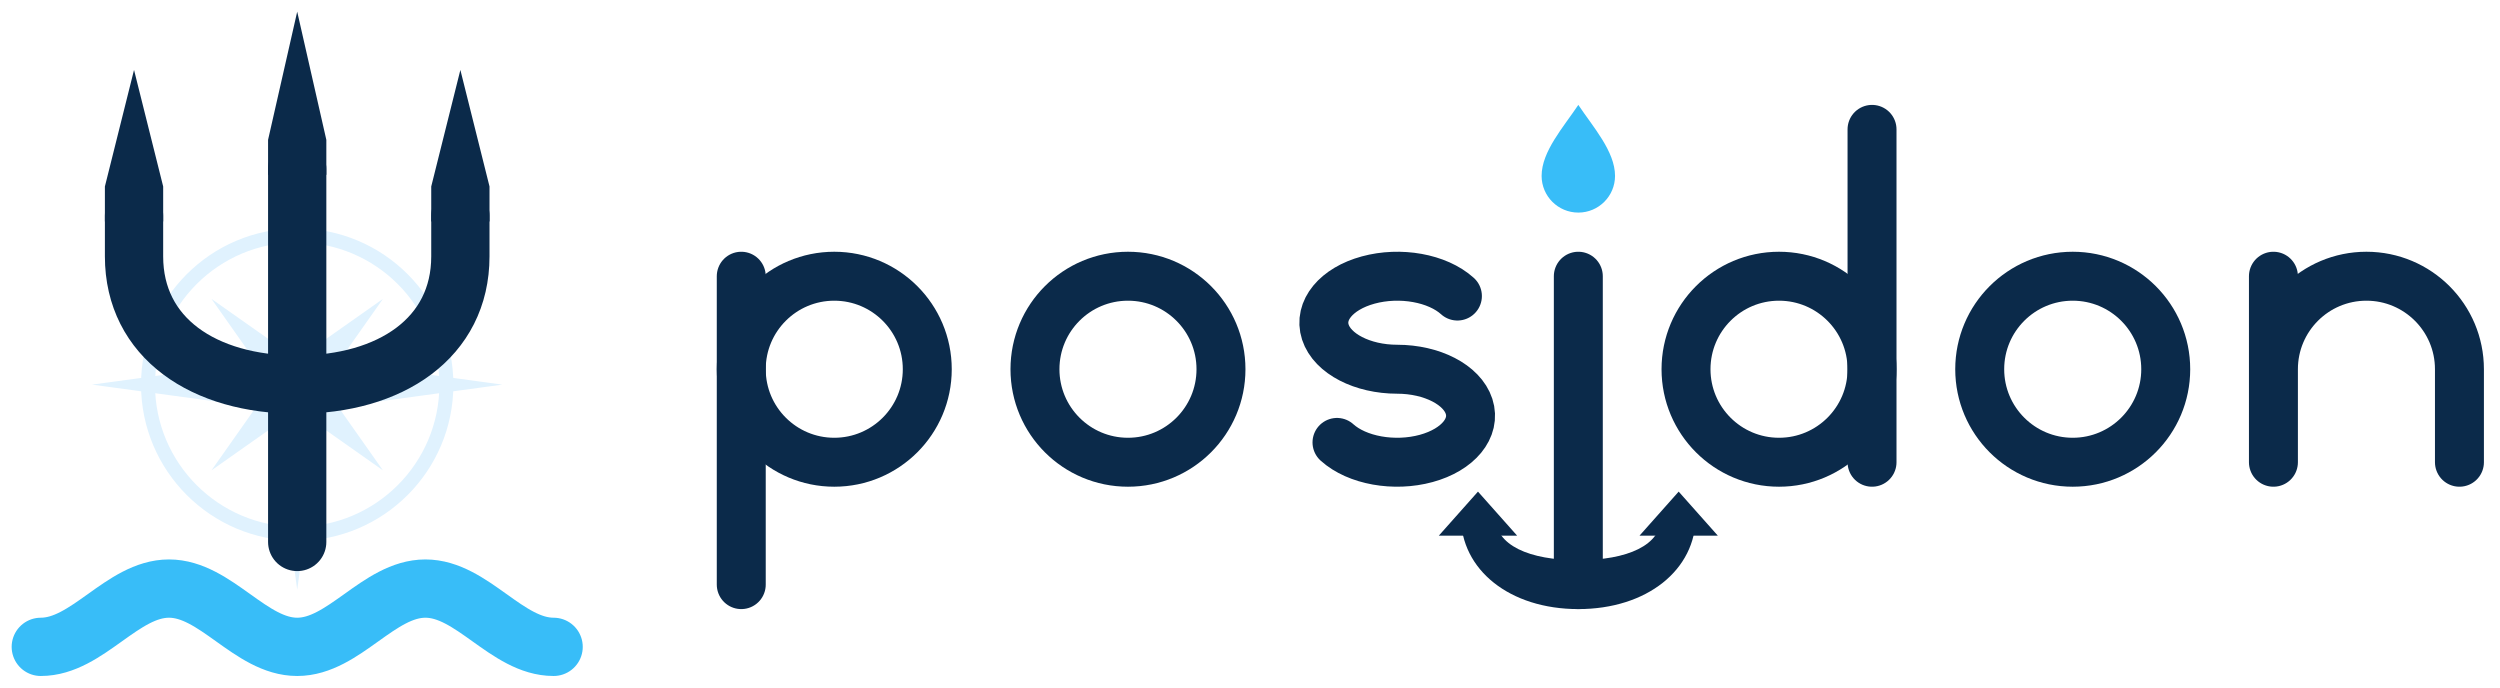
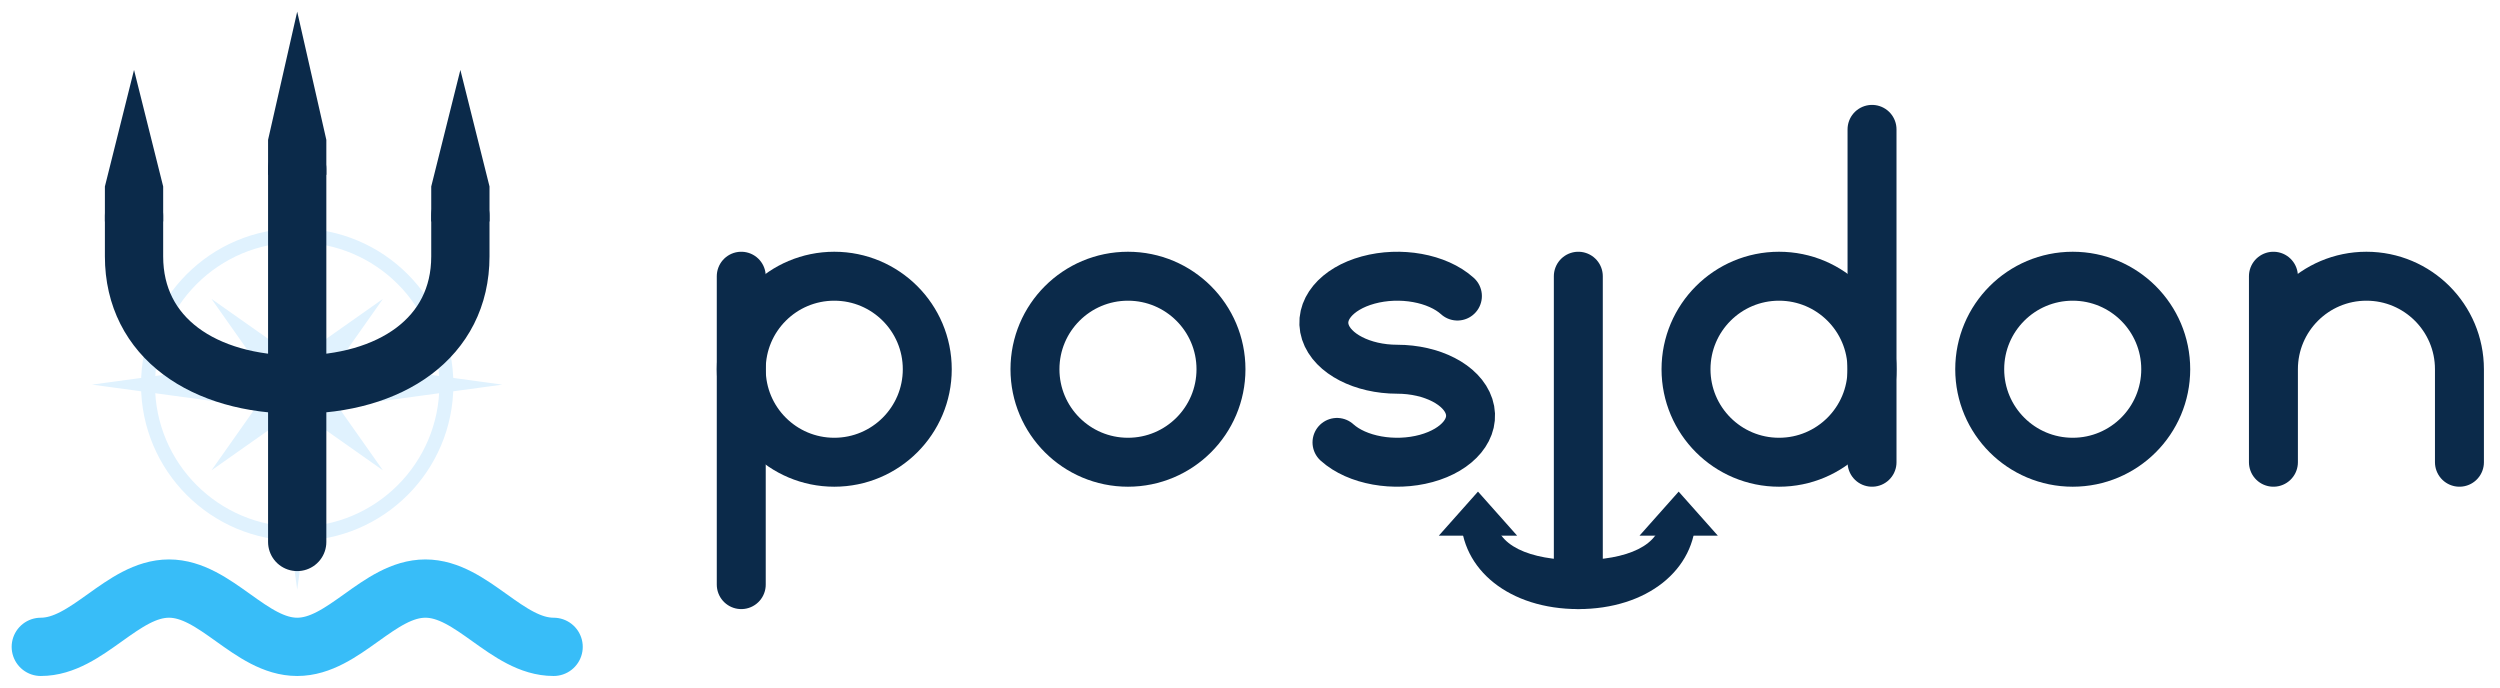
<svg xmlns="http://www.w3.org/2000/svg" viewBox="13 4 429 118" role="img">
  <circle cx="64" cy="70" r="25.6" fill="none" stroke="#E0F2FE" stroke-width="2.4" />
  <path fill="#E0F2FE" d="M64 34.8L68.8 70L64 76.4L59.2 70zM78.71 55.29L66.55 72.55L59.47 74.53L61.45 67.45zM99.2 70L64 74.8L57.6 70L64 65.2zM78.71 84.71L61.45 72.55L59.47 65.47L66.55 67.45zM64 105.2L59.2 70L64 63.6L68.8 70zM49.29 84.71L61.45 67.45L68.53 65.47L66.55 72.55zM28.8 70L64 65.2L70.4 70L64 74.8zM49.29 55.29L66.55 67.45L68.53 74.53L61.45 72.55z" />
  <g fill="none" stroke-linecap="round" stroke-width="10">
    <path stroke="#0B2A4A" d="M36 41v7c0 14 12 22 28 22s28-8 28-22v-7M64 33v64" />
    <path stroke="#38BDF8" d="M20 115c8 0 14-10 22-10s14 10 22 10 14-10 22-10 14 10 22 10" />
  </g>
  <path fill="#0B2A4A" d="M36 16l5 20v6H31v-6zM64 6l5 22v6H59v-6zM92 16l5 20v6H87v-6z" />
  <g transform="translate(136 22) scale(0.84)">
    <g fill="none" stroke="#0B2A4A" stroke-linecap="round" stroke-linejoin="round" stroke-width="10">
      <path d="M5 35v63" />
      <circle cx="24" cy="54" r="19" />
      <circle cx="84" cy="54" r="19" />
      <path d="M151.3 39.05A15 9.5 0 1 0 139 54a15 9.5 0 1 1-12.3 14.95" />
      <path d="M176 35v63" />
      <circle cx="217" cy="54" r="19" />
      <path d="M236 5v68" />
      <circle cx="277" cy="54" r="19" />
      <path d="M318 35v38m0-19a19 19 0 0 1 38 0v19" />
    </g>
    <path fill="#0B2A4A" d="M152 84c0 11 10 19 24 19s24-8 24-19h-7c0 6-7 9-17 9s-17-3-17-9z" />
    <path fill="#0B2A4A" d="M155.5 79l8 9h-16zM196.5 79l8 9h-16z" />
-     <path fill="#38BDF8" d="M176 0c3 4.5 7.5 9.5 7.5 14.5a7.5 7.5 0 0 1-15 0c0-5 4.5-10 7.5-14.5z" />
  </g>
</svg>
